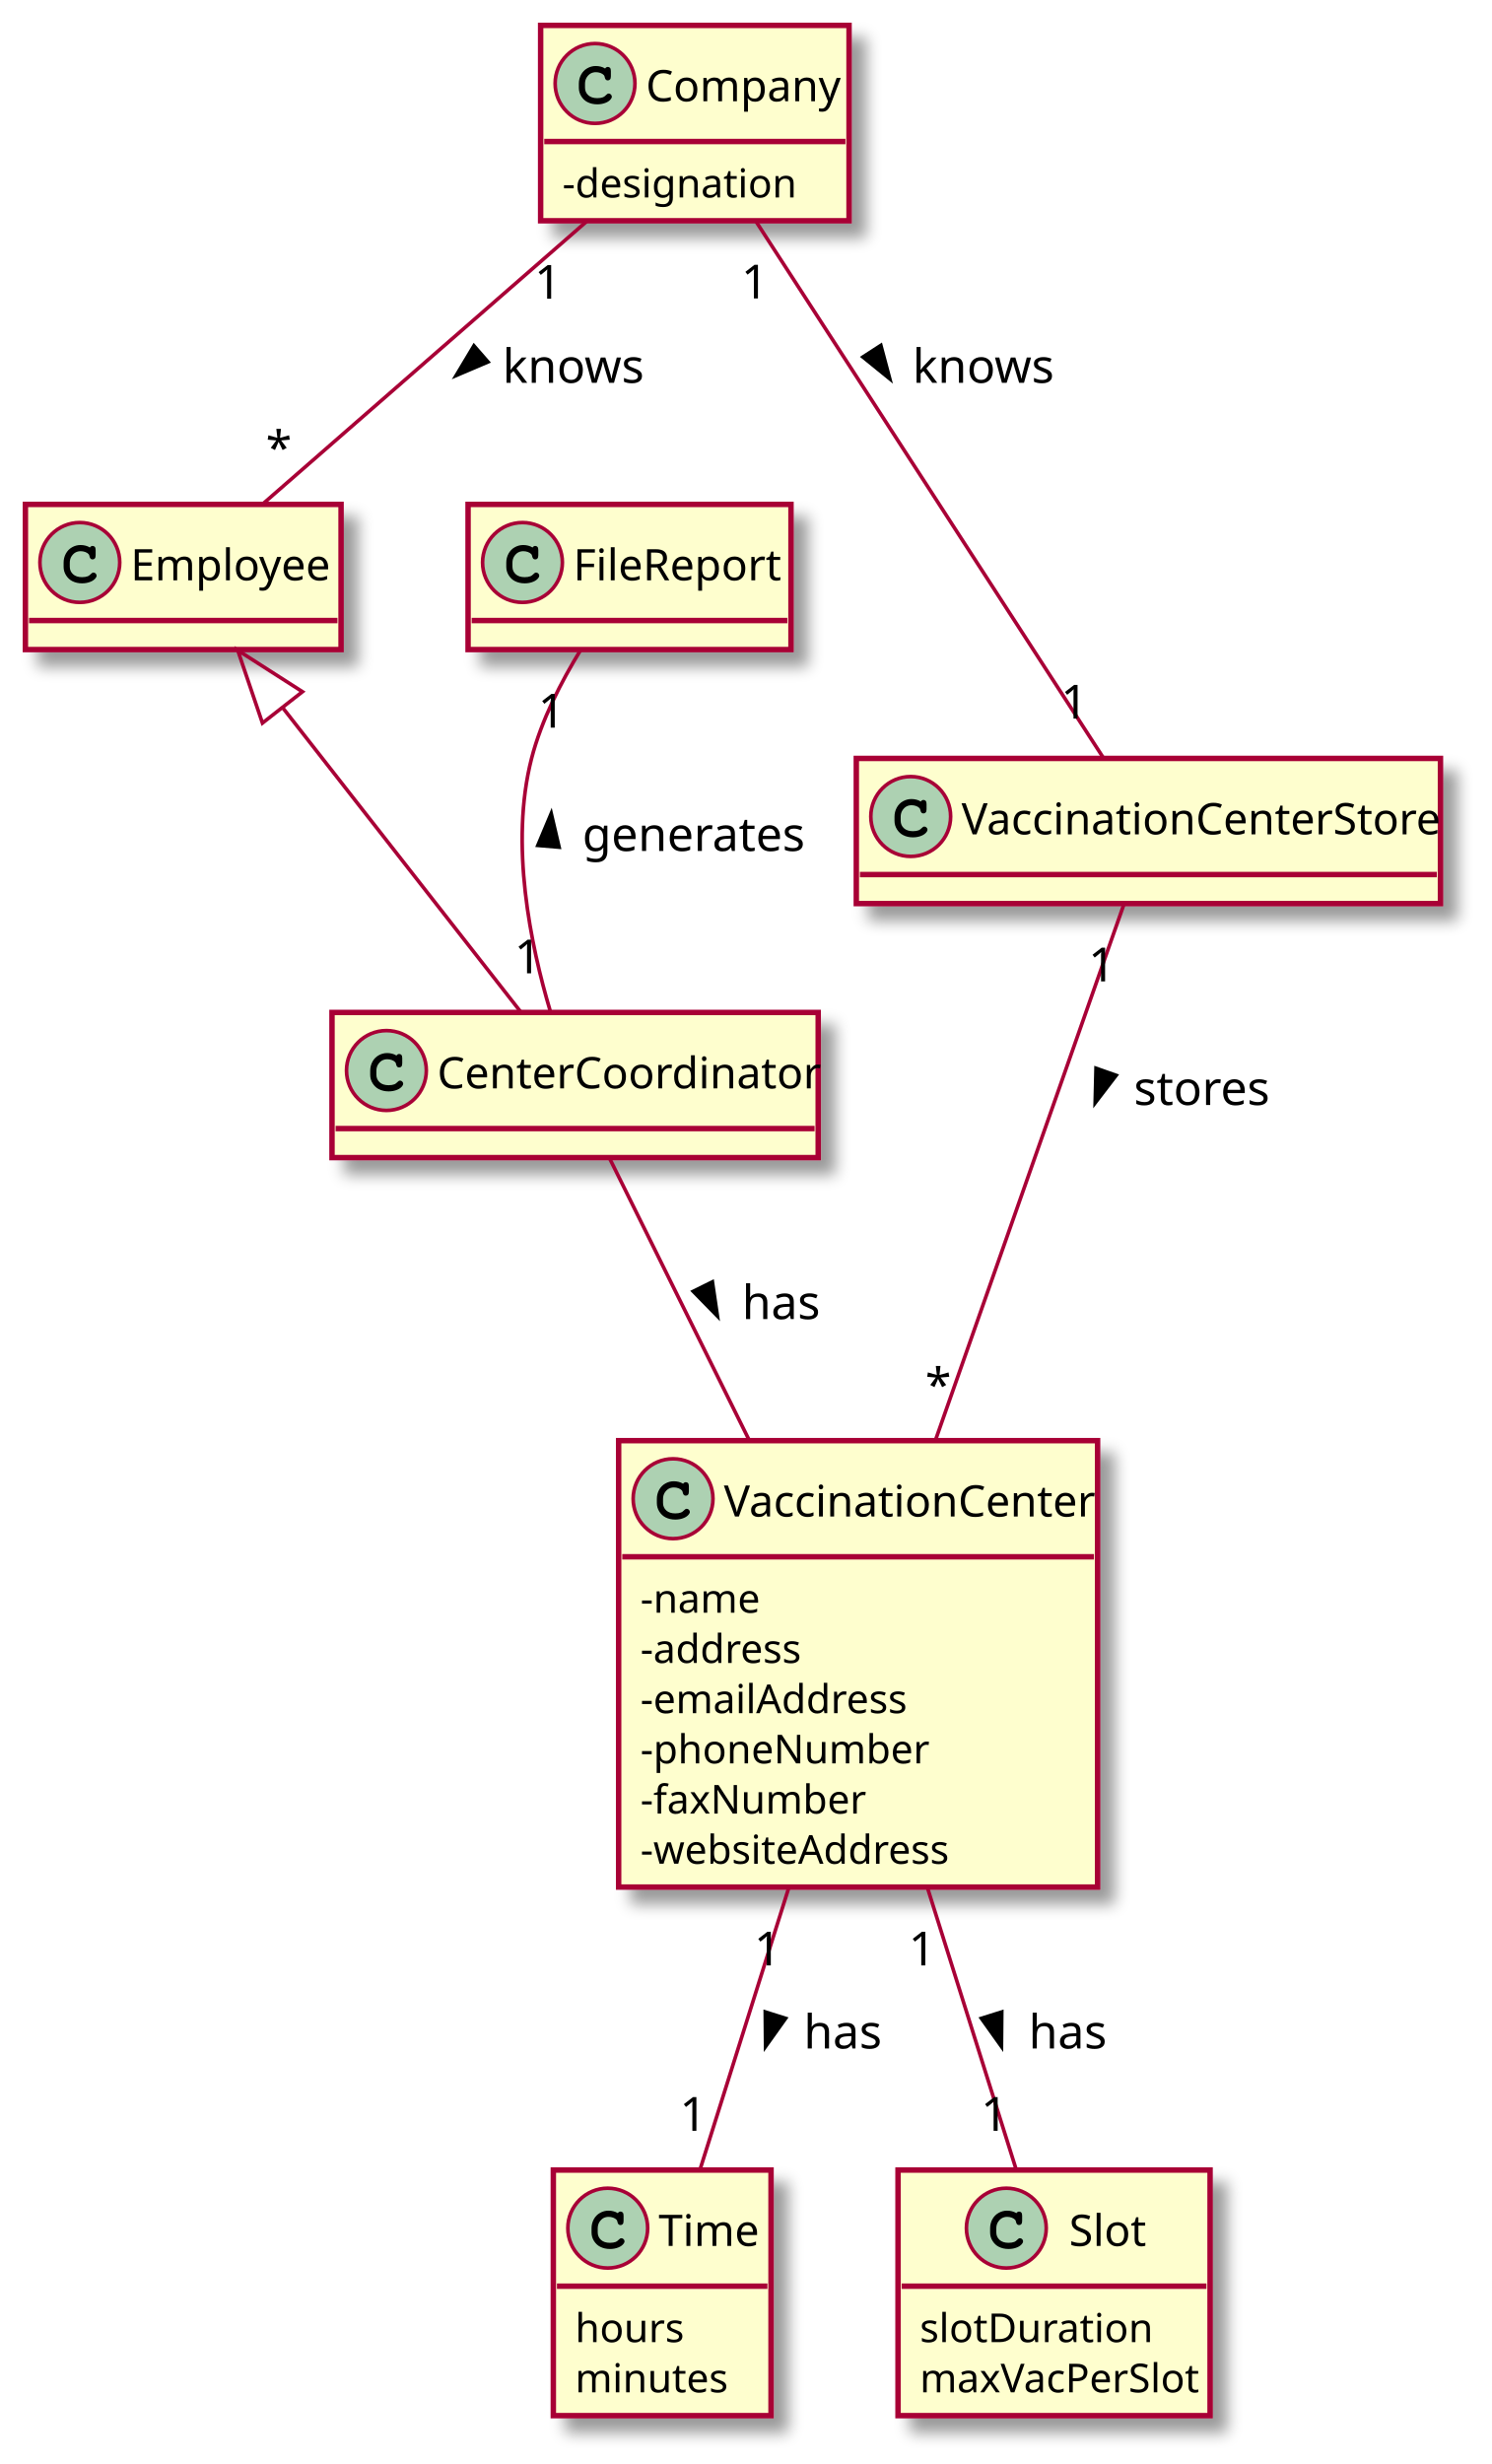
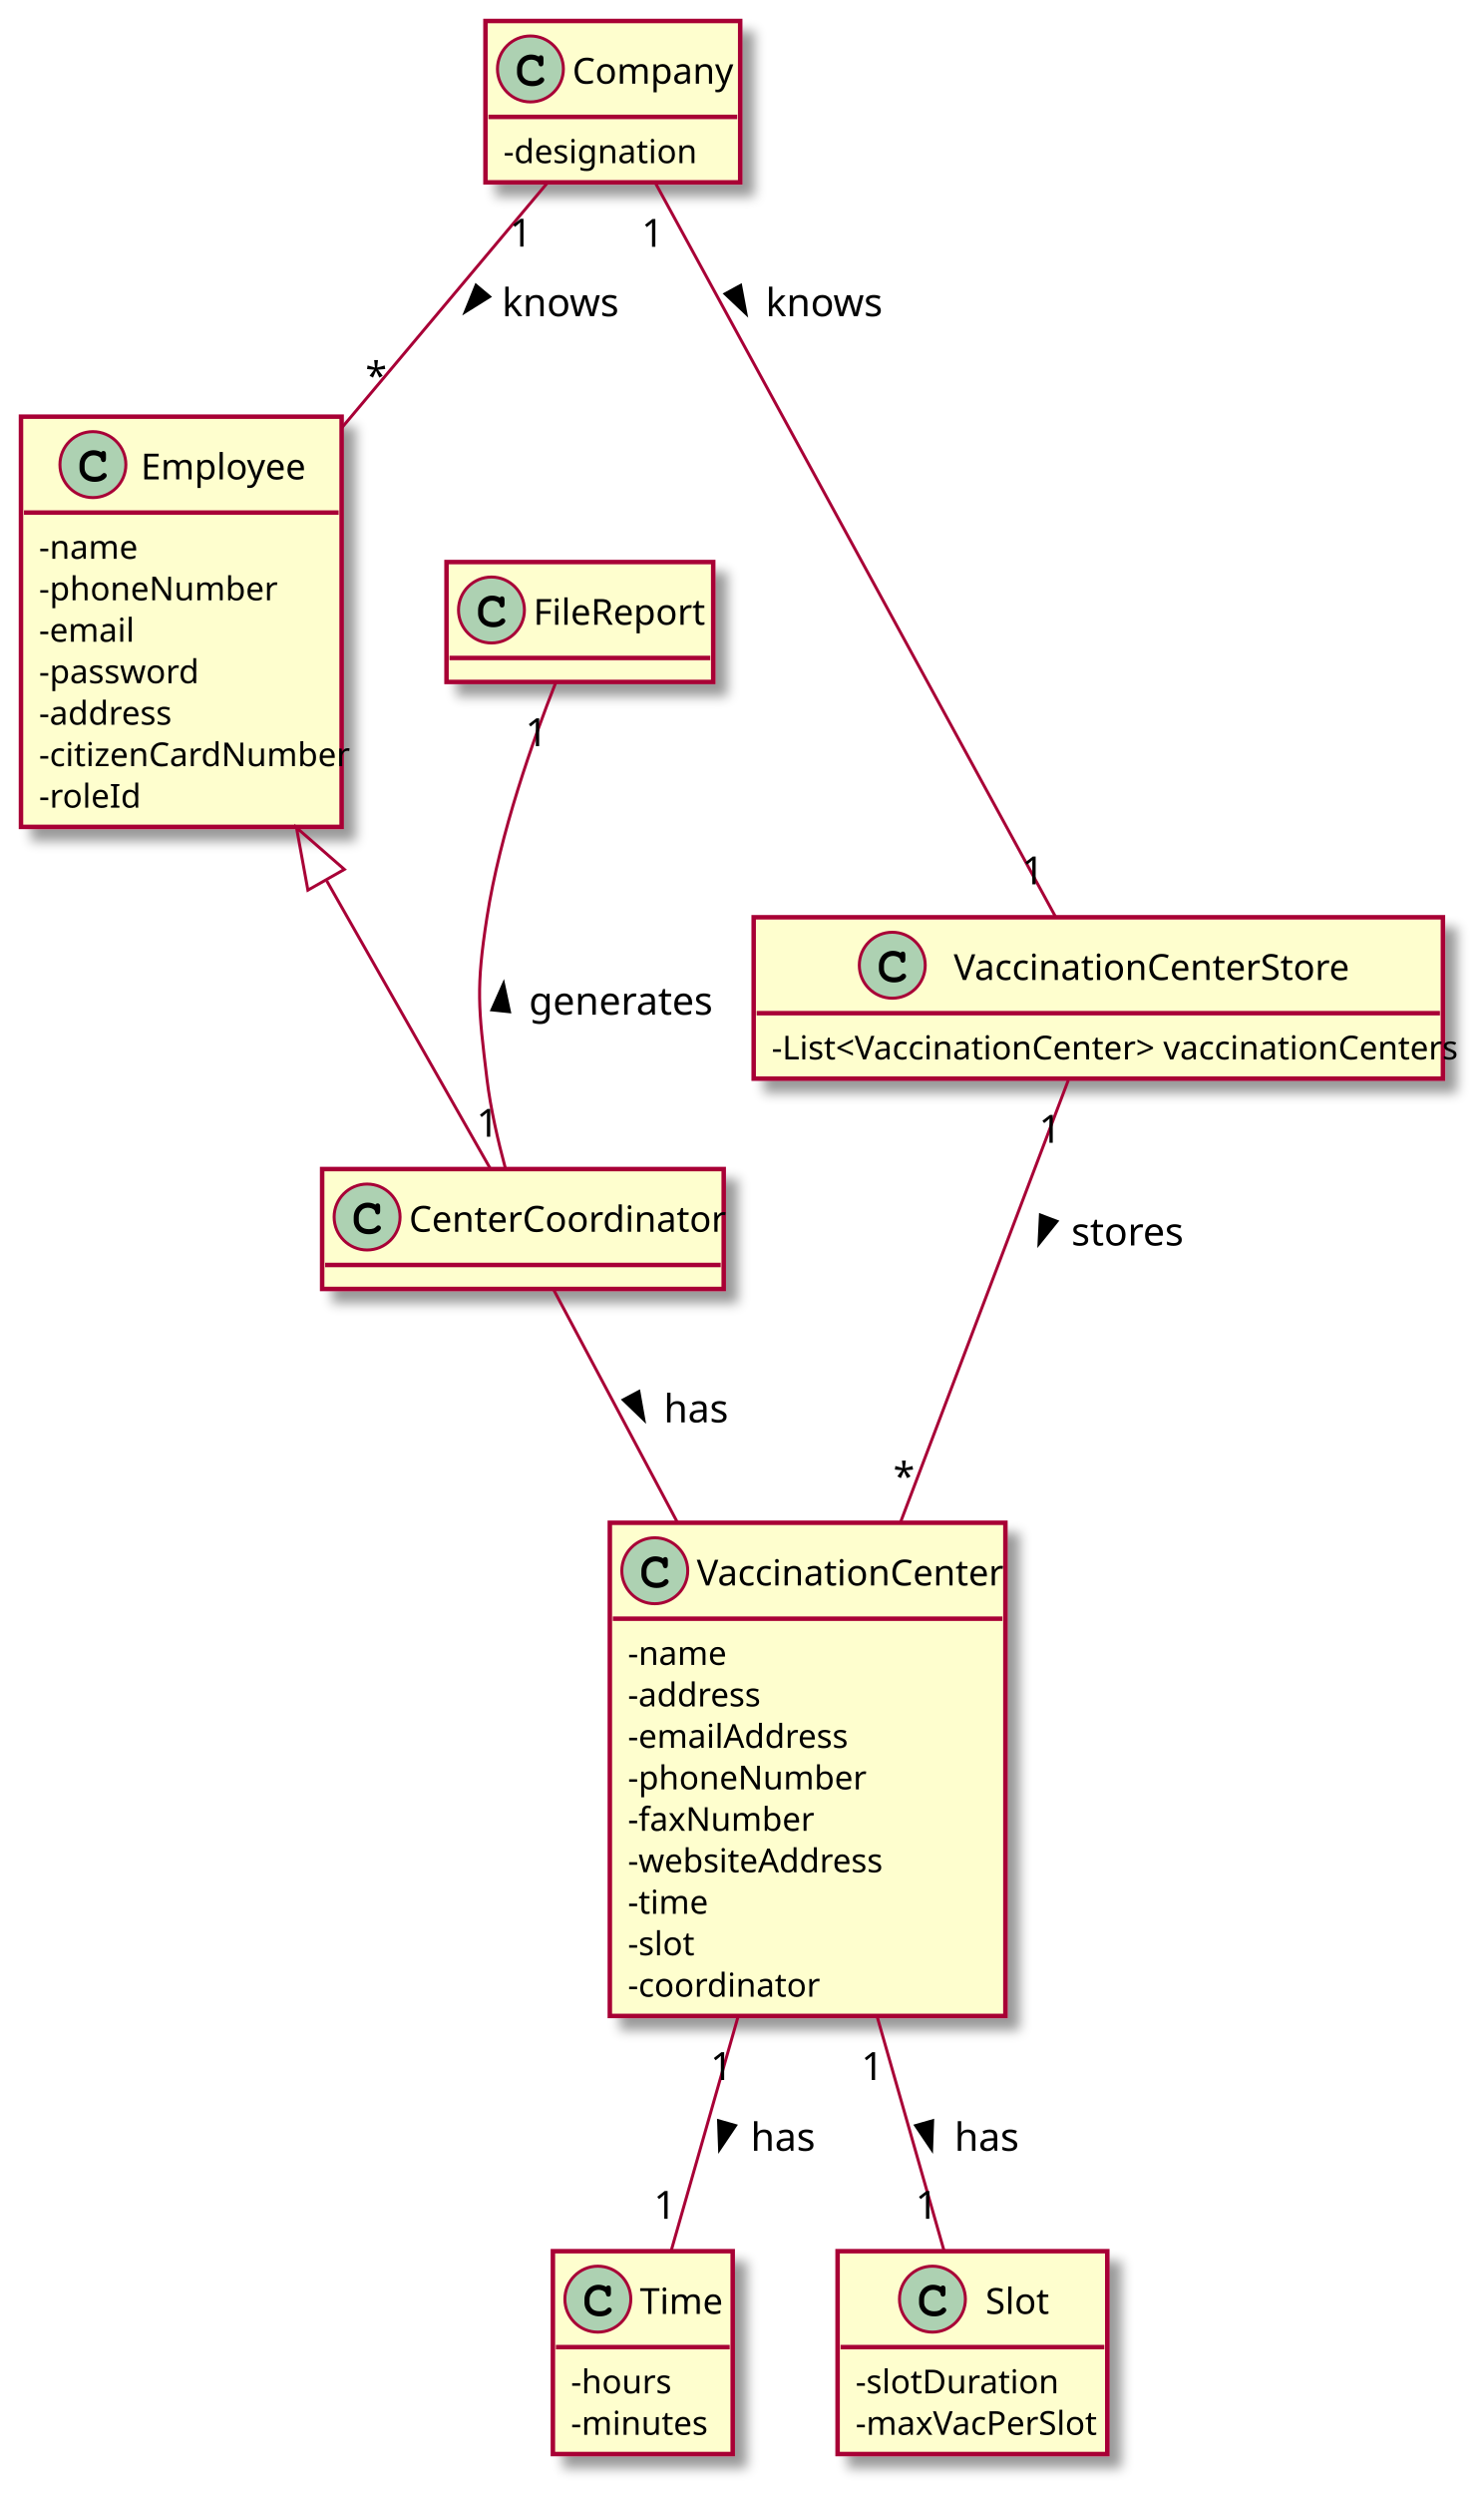
- <svg xmlns="http://www.w3.org/2000/svg" contentScriptType="application/ecmascript" contentStyleType="text/css" height="679px" preserveAspectRatio="none" style="width:411px;height:679px;background:#FFFFFF;" version="1.1" viewBox="0 0 411 679" width="411px" zoomAndPan="magnify">
+ <svg xmlns="http://www.w3.org/2000/svg" contentScriptType="application/ecmascript" contentStyleType="text/css" height="832px" preserveAspectRatio="none" style="width:495px;height:832px;background:#FFFFFF;" version="1.1" viewBox="0 0 495 832" width="495px" zoomAndPan="magnify">
  <defs>
-     <filter height="300%" id="f16p1dx7n735ds" width="300%" x="-1" y="-1">
+     <filter height="300%" id="f1sendny8gy4gf" width="300%" x="-1" y="-1">
      <feGaussianBlur result="blurOut" stdDeviation="2.0" />
      <feColorMatrix in="blurOut" result="blurOut2" type="matrix" values="0 0 0 0 0 0 0 0 0 0 0 0 0 0 0 0 0 0 .4 0" />
      <feOffset dx="4.0" dy="4.0" in="blurOut2" result="blurOut3" />
      <feBlend in="SourceGraphic" in2="blurOut3" mode="normal" />
    </filter>
  </defs>
  <g>
-     <rect codeLine="4" fill="#FEFECE" filter="url(#f16p1dx7n735ds)" height="53.836" id="Company" style="stroke:#A80036;stroke-width:1.5;" width="85" x="149" y="7" />
-     <ellipse cx="164" cy="23" fill="#ADD1B2" rx="11" ry="11" style="stroke:#A80036;stroke-width:1.0;" />
-     <path d="M166.766,18.875 Q166.922,18.656 167.109,18.547 Q167.297,18.438 167.516,18.438 Q167.891,18.438 168.125,18.703 Q168.359,18.953 168.359,19.562 L168.359,21.016 Q168.359,21.625 168.125,21.891 Q167.891,22.156 167.516,22.156 Q167.172,22.156 166.969,21.953 Q166.766,21.766 166.656,21.25 Q166.609,20.891 166.422,20.703 Q166.094,20.328 165.484,20.109 Q164.875,19.891 164.25,19.891 Q163.484,19.891 162.844,20.219 Q162.219,20.547 161.719,21.297 Q161.234,22.047 161.234,23.078 L161.234,24.172 Q161.234,25.406 162.125,26.234 Q163.016,27.047 164.609,27.047 Q165.547,27.047 166.203,26.797 Q166.594,26.641 167.016,26.203 Q167.281,25.938 167.422,25.859 Q167.578,25.781 167.781,25.781 Q168.109,25.781 168.359,26.047 Q168.625,26.297 168.625,26.641 Q168.625,26.984 168.281,27.391 Q167.781,27.969 166.984,28.297 Q165.906,28.75 164.609,28.75 Q163.094,28.75 161.891,28.125 Q160.906,27.625 160.219,26.562 Q159.531,25.484 159.531,24.203 L159.531,23.047 Q159.531,21.719 160.141,20.578 Q160.766,19.422 161.859,18.812 Q162.953,18.188 164.188,18.188 Q164.922,18.188 165.562,18.359 Q166.219,18.516 166.766,18.875 Z " fill="#000000" />
-     <text fill="#000000" font-family="sans-serif" font-size="12" lengthAdjust="spacing" textLength="53" x="178" y="27.91">Company</text>
-     <line style="stroke:#A80036;stroke-width:1.5;" x1="150" x2="233" y1="39" y2="39" />
-     <text fill="#000000" font-family="sans-serif" font-size="11" lengthAdjust="spacing" textLength="59" x="155" y="54.419">-designation</text>
-     <rect codeLine="8" fill="#FEFECE" filter="url(#f16p1dx7n735ds)" height="40" id="CenterCoordinator" style="stroke:#A80036;stroke-width:1.5;" width="134" x="91.5" y="279" />
-     <ellipse cx="106.5" cy="295" fill="#ADD1B2" rx="11" ry="11" style="stroke:#A80036;stroke-width:1.0;" />
-     <path d="M109.266,290.875 Q109.422,290.656 109.609,290.547 Q109.797,290.438 110.016,290.438 Q110.391,290.438 110.625,290.703 Q110.859,290.953 110.859,291.562 L110.859,293.016 Q110.859,293.625 110.625,293.891 Q110.391,294.156 110.016,294.156 Q109.672,294.156 109.469,293.953 Q109.266,293.766 109.156,293.25 Q109.109,292.891 108.922,292.703 Q108.594,292.328 107.984,292.109 Q107.375,291.891 106.75,291.891 Q105.984,291.891 105.344,292.219 Q104.719,292.547 104.219,293.297 Q103.734,294.047 103.734,295.078 L103.734,296.172 Q103.734,297.406 104.625,298.234 Q105.516,299.047 107.109,299.047 Q108.047,299.047 108.703,298.797 Q109.094,298.641 109.516,298.203 Q109.781,297.938 109.922,297.859 Q110.078,297.781 110.281,297.781 Q110.609,297.781 110.859,298.047 Q111.125,298.297 111.125,298.641 Q111.125,298.984 110.781,299.391 Q110.281,299.969 109.484,300.297 Q108.406,300.75 107.109,300.75 Q105.594,300.75 104.391,300.125 Q103.406,299.625 102.719,298.562 Q102.031,297.484 102.031,296.203 L102.031,295.047 Q102.031,293.719 102.641,292.578 Q103.266,291.422 104.359,290.812 Q105.453,290.188 106.688,290.188 Q107.422,290.188 108.062,290.359 Q108.719,290.516 109.266,290.875 Z " fill="#000000" />
-     <text fill="#000000" font-family="sans-serif" font-size="12" lengthAdjust="spacing" textLength="102" x="120.5" y="299.91">CenterCoordinator</text>
-     <line style="stroke:#A80036;stroke-width:1.5;" x1="92.5" x2="224.5" y1="311" y2="311" />
-     <rect codeLine="10" fill="#FEFECE" filter="url(#f16p1dx7n735ds)" height="40" id="Employee" style="stroke:#A80036;stroke-width:1.5;" width="87" x="7" y="139" />
-     <ellipse cx="22" cy="155" fill="#ADD1B2" rx="11" ry="11" style="stroke:#A80036;stroke-width:1.0;" />
-     <path d="M24.766,150.875 Q24.922,150.656 25.109,150.547 Q25.297,150.438 25.516,150.438 Q25.891,150.438 26.125,150.703 Q26.359,150.953 26.359,151.562 L26.359,153.016 Q26.359,153.625 26.125,153.891 Q25.891,154.156 25.516,154.156 Q25.172,154.156 24.969,153.953 Q24.766,153.766 24.656,153.25 Q24.609,152.891 24.422,152.703 Q24.094,152.328 23.484,152.109 Q22.875,151.891 22.25,151.891 Q21.484,151.891 20.844,152.219 Q20.219,152.547 19.719,153.297 Q19.234,154.047 19.234,155.078 L19.234,156.172 Q19.234,157.406 20.125,158.234 Q21.016,159.047 22.609,159.047 Q23.547,159.047 24.203,158.797 Q24.594,158.641 25.016,158.203 Q25.281,157.938 25.422,157.859 Q25.578,157.781 25.781,157.781 Q26.109,157.781 26.359,158.047 Q26.625,158.297 26.625,158.641 Q26.625,158.984 26.281,159.391 Q25.781,159.969 24.984,160.297 Q23.906,160.75 22.609,160.75 Q21.094,160.75 19.891,160.125 Q18.906,159.625 18.219,158.562 Q17.531,157.484 17.531,156.203 L17.531,155.047 Q17.531,153.719 18.141,152.578 Q18.766,151.422 19.859,150.812 Q20.953,150.188 22.188,150.188 Q22.922,150.188 23.562,150.359 Q24.219,150.516 24.766,150.875 Z " fill="#000000" />
-     <text fill="#000000" font-family="sans-serif" font-size="12" lengthAdjust="spacing" textLength="55" x="36" y="159.91">Employee</text>
-     <line style="stroke:#A80036;stroke-width:1.5;" x1="8" x2="93" y1="171" y2="171" />
-     <rect codeLine="12" fill="#FEFECE" filter="url(#f16p1dx7n735ds)" height="123.016" id="VaccinationCenter" style="stroke:#A80036;stroke-width:1.5;" width="132" x="170.5" y="397" />
-     <ellipse cx="185.5" cy="413" fill="#ADD1B2" rx="11" ry="11" style="stroke:#A80036;stroke-width:1.0;" />
-     <path d="M188.266,408.875 Q188.422,408.656 188.609,408.547 Q188.797,408.438 189.016,408.438 Q189.391,408.438 189.625,408.703 Q189.859,408.953 189.859,409.562 L189.859,411.016 Q189.859,411.625 189.625,411.891 Q189.391,412.156 189.016,412.156 Q188.672,412.156 188.469,411.953 Q188.266,411.766 188.156,411.25 Q188.109,410.891 187.922,410.703 Q187.594,410.328 186.984,410.109 Q186.375,409.891 185.75,409.891 Q184.984,409.891 184.344,410.219 Q183.719,410.547 183.219,411.297 Q182.734,412.047 182.734,413.078 L182.734,414.172 Q182.734,415.406 183.625,416.234 Q184.516,417.047 186.109,417.047 Q187.047,417.047 187.703,416.797 Q188.094,416.641 188.516,416.203 Q188.781,415.938 188.922,415.859 Q189.078,415.781 189.281,415.781 Q189.609,415.781 189.859,416.047 Q190.125,416.297 190.125,416.641 Q190.125,416.984 189.781,417.391 Q189.281,417.969 188.484,418.297 Q187.406,418.75 186.109,418.75 Q184.594,418.75 183.391,418.125 Q182.406,417.625 181.719,416.562 Q181.031,415.484 181.031,414.203 L181.031,413.047 Q181.031,411.719 181.641,410.578 Q182.266,409.422 183.359,408.812 Q184.453,408.188 185.688,408.188 Q186.422,408.188 187.062,408.359 Q187.719,408.516 188.266,408.875 Z " fill="#000000" />
-     <text fill="#000000" font-family="sans-serif" font-size="12" lengthAdjust="spacing" textLength="100" x="199.5" y="417.91">VaccinationCenter</text>
-     <line style="stroke:#A80036;stroke-width:1.5;" x1="171.5" x2="301.5" y1="429" y2="429" />
-     <text fill="#000000" font-family="sans-serif" font-size="11" lengthAdjust="spacing" textLength="30" x="176.5" y="444.419">-name</text>
-     <text fill="#000000" font-family="sans-serif" font-size="11" lengthAdjust="spacing" textLength="44" x="176.5" y="458.255">-address</text>
-     <text fill="#000000" font-family="sans-serif" font-size="11" lengthAdjust="spacing" textLength="70" x="176.5" y="472.091">-emailAddress</text>
-     <text fill="#000000" font-family="sans-serif" font-size="11" lengthAdjust="spacing" textLength="71" x="176.5" y="485.927">-phoneNumber</text>
-     <text fill="#000000" font-family="sans-serif" font-size="11" lengthAdjust="spacing" textLength="57" x="176.5" y="499.763">-faxNumber</text>
-     <text fill="#000000" font-family="sans-serif" font-size="11" lengthAdjust="spacing" textLength="85" x="176.5" y="513.599">-websiteAddress</text>
-     <rect codeLine="21" fill="#FEFECE" filter="url(#f16p1dx7n735ds)" height="40" id="VaccinationCenterStore" style="stroke:#A80036;stroke-width:1.5;" width="161" x="236" y="209" />
-     <ellipse cx="251" cy="225" fill="#ADD1B2" rx="11" ry="11" style="stroke:#A80036;stroke-width:1.0;" />
-     <path d="M253.766,220.875 Q253.922,220.656 254.109,220.547 Q254.297,220.438 254.516,220.438 Q254.891,220.438 255.125,220.703 Q255.359,220.953 255.359,221.562 L255.359,223.016 Q255.359,223.625 255.125,223.891 Q254.891,224.156 254.516,224.156 Q254.172,224.156 253.969,223.953 Q253.766,223.766 253.656,223.25 Q253.609,222.891 253.422,222.703 Q253.094,222.328 252.484,222.109 Q251.875,221.891 251.25,221.891 Q250.484,221.891 249.844,222.219 Q249.219,222.547 248.719,223.297 Q248.234,224.047 248.234,225.078 L248.234,226.172 Q248.234,227.406 249.125,228.234 Q250.016,229.047 251.609,229.047 Q252.547,229.047 253.203,228.797 Q253.594,228.641 254.016,228.203 Q254.281,227.938 254.422,227.859 Q254.578,227.781 254.781,227.781 Q255.109,227.781 255.359,228.047 Q255.625,228.297 255.625,228.641 Q255.625,228.984 255.281,229.391 Q254.781,229.969 253.984,230.297 Q252.906,230.75 251.609,230.75 Q250.094,230.75 248.891,230.125 Q247.906,229.625 247.219,228.562 Q246.531,227.484 246.531,226.203 L246.531,225.047 Q246.531,223.719 247.141,222.578 Q247.766,221.422 248.859,220.812 Q249.953,220.188 251.188,220.188 Q251.922,220.188 252.562,220.359 Q253.219,220.516 253.766,220.875 Z " fill="#000000" />
-     <text fill="#000000" font-family="sans-serif" font-size="12" lengthAdjust="spacing" textLength="129" x="265" y="229.91">VaccinationCenterStore</text>
-     <line style="stroke:#A80036;stroke-width:1.5;" x1="237" x2="396" y1="241" y2="241" />
-     <rect codeLine="23" fill="#FEFECE" filter="url(#f16p1dx7n735ds)" height="67.672" id="Time" style="stroke:#A80036;stroke-width:1.5;" width="60" x="152.5" y="598" />
-     <ellipse cx="167.5" cy="614" fill="#ADD1B2" rx="11" ry="11" style="stroke:#A80036;stroke-width:1.0;" />
-     <path d="M170.266,609.875 Q170.422,609.656 170.609,609.547 Q170.797,609.438 171.016,609.438 Q171.391,609.438 171.625,609.703 Q171.859,609.953 171.859,610.562 L171.859,612.016 Q171.859,612.625 171.625,612.891 Q171.391,613.156 171.016,613.156 Q170.672,613.156 170.469,612.953 Q170.266,612.766 170.156,612.25 Q170.109,611.891 169.922,611.703 Q169.594,611.328 168.984,611.109 Q168.375,610.891 167.75,610.891 Q166.984,610.891 166.344,611.219 Q165.719,611.547 165.219,612.297 Q164.734,613.047 164.734,614.078 L164.734,615.172 Q164.734,616.406 165.625,617.234 Q166.516,618.047 168.109,618.047 Q169.047,618.047 169.703,617.797 Q170.094,617.641 170.516,617.203 Q170.781,616.938 170.922,616.859 Q171.078,616.781 171.281,616.781 Q171.609,616.781 171.859,617.047 Q172.125,617.297 172.125,617.641 Q172.125,617.984 171.781,618.391 Q171.281,618.969 170.484,619.297 Q169.406,619.75 168.109,619.75 Q166.594,619.75 165.391,619.125 Q164.406,618.625 163.719,617.562 Q163.031,616.484 163.031,615.203 L163.031,614.047 Q163.031,612.719 163.641,611.578 Q164.266,610.422 165.359,609.812 Q166.453,609.188 167.688,609.188 Q168.422,609.188 169.062,609.359 Q169.719,609.516 170.266,609.875 Z " fill="#000000" />
-     <text fill="#000000" font-family="sans-serif" font-size="12" lengthAdjust="spacing" textLength="28" x="181.5" y="618.91">Time</text>
-     <line style="stroke:#A80036;stroke-width:1.5;" x1="153.5" x2="211.5" y1="630" y2="630" />
-     <text fill="#000000" font-family="sans-serif" font-size="11" lengthAdjust="spacing" textLength="28" x="158.5" y="645.419">hours</text>
-     <text fill="#000000" font-family="sans-serif" font-size="11" lengthAdjust="spacing" textLength="37" x="158.5" y="659.255">minutes</text>
-     <rect codeLine="28" fill="#FEFECE" filter="url(#f16p1dx7n735ds)" height="67.672" id="Slot" style="stroke:#A80036;stroke-width:1.5;" width="86" x="247.5" y="598" />
-     <ellipse cx="277.35" cy="614" fill="#ADD1B2" rx="11" ry="11" style="stroke:#A80036;stroke-width:1.0;" />
-     <path d="M280.116,609.875 Q280.272,609.656 280.459,609.547 Q280.647,609.438 280.866,609.438 Q281.241,609.438 281.475,609.703 Q281.709,609.953 281.709,610.562 L281.709,612.016 Q281.709,612.625 281.475,612.891 Q281.241,613.156 280.866,613.156 Q280.522,613.156 280.319,612.953 Q280.116,612.766 280.006,612.25 Q279.959,611.891 279.772,611.703 Q279.444,611.328 278.834,611.109 Q278.225,610.891 277.6,610.891 Q276.834,610.891 276.194,611.219 Q275.569,611.547 275.069,612.297 Q274.584,613.047 274.584,614.078 L274.584,615.172 Q274.584,616.406 275.475,617.234 Q276.366,618.047 277.959,618.047 Q278.897,618.047 279.553,617.797 Q279.944,617.641 280.366,617.203 Q280.631,616.938 280.772,616.859 Q280.928,616.781 281.131,616.781 Q281.459,616.781 281.709,617.047 Q281.975,617.297 281.975,617.641 Q281.975,617.984 281.631,618.391 Q281.131,618.969 280.334,619.297 Q279.256,619.75 277.959,619.75 Q276.444,619.75 275.241,619.125 Q274.256,618.625 273.569,617.562 Q272.881,616.484 272.881,615.203 L272.881,614.047 Q272.881,612.719 273.491,611.578 Q274.116,610.422 275.209,609.812 Q276.303,609.188 277.538,609.188 Q278.272,609.188 278.913,609.359 Q279.569,609.516 280.116,609.875 Z " fill="#000000" />
-     <text fill="#000000" font-family="sans-serif" font-size="12" lengthAdjust="spacing" textLength="21" x="294.65" y="618.91">Slot</text>
-     <line style="stroke:#A80036;stroke-width:1.5;" x1="248.5" x2="332.5" y1="630" y2="630" />
-     <text fill="#000000" font-family="sans-serif" font-size="11" lengthAdjust="spacing" textLength="57" x="253.5" y="645.419">slotDuration</text>
-     <text fill="#000000" font-family="sans-serif" font-size="11" lengthAdjust="spacing" textLength="74" x="253.5" y="659.255">maxVacPerSlot</text>
-     <rect codeLine="33" fill="#FEFECE" filter="url(#f16p1dx7n735ds)" height="40" id="FileReport" style="stroke:#A80036;stroke-width:1.5;" width="89" x="129" y="139" />
-     <ellipse cx="144" cy="155" fill="#ADD1B2" rx="11" ry="11" style="stroke:#A80036;stroke-width:1.0;" />
-     <path d="M146.766,150.875 Q146.922,150.656 147.109,150.547 Q147.297,150.438 147.516,150.438 Q147.891,150.438 148.125,150.703 Q148.359,150.953 148.359,151.562 L148.359,153.016 Q148.359,153.625 148.125,153.891 Q147.891,154.156 147.516,154.156 Q147.172,154.156 146.969,153.953 Q146.766,153.766 146.656,153.25 Q146.609,152.891 146.422,152.703 Q146.094,152.328 145.484,152.109 Q144.875,151.891 144.25,151.891 Q143.484,151.891 142.844,152.219 Q142.219,152.547 141.719,153.297 Q141.234,154.047 141.234,155.078 L141.234,156.172 Q141.234,157.406 142.125,158.234 Q143.016,159.047 144.609,159.047 Q145.547,159.047 146.203,158.797 Q146.594,158.641 147.016,158.203 Q147.281,157.938 147.422,157.859 Q147.578,157.781 147.781,157.781 Q148.109,157.781 148.359,158.047 Q148.625,158.297 148.625,158.641 Q148.625,158.984 148.281,159.391 Q147.781,159.969 146.984,160.297 Q145.906,160.75 144.609,160.75 Q143.094,160.75 141.891,160.125 Q140.906,159.625 140.219,158.562 Q139.531,157.484 139.531,156.203 L139.531,155.047 Q139.531,153.719 140.141,152.578 Q140.766,151.422 141.859,150.812 Q142.953,150.188 144.188,150.188 Q144.922,150.188 145.562,150.359 Q146.219,150.516 146.766,150.875 Z " fill="#000000" />
-     <text fill="#000000" font-family="sans-serif" font-size="12" lengthAdjust="spacing" textLength="57" x="158" y="159.91">FileReport</text>
-     <line style="stroke:#A80036;stroke-width:1.5;" x1="130" x2="217" y1="171" y2="171" />
-     <path codeLine="35" d="M161.6,61.09 C134.92,84.36 96.48,117.89 72.52,138.79 " fill="none" id="Company-Employee" style="stroke:#A80036;stroke-width:1.0;" />
-     <polygon fill="#000000" points="125.732,103.462,134.48,99.732,130.617,95.302,125.732,103.462" style="stroke:#000000;stroke-width:1.0;" />
-     <text fill="#000000" font-family="sans-serif" font-size="13" lengthAdjust="spacing" textLength="37" x="138.5" y="105.495">knows</text>
-     <text fill="#000000" font-family="sans-serif" font-size="13" lengthAdjust="spacing" textLength="7" x="147.294" y="82.317">1</text>
-     <text fill="#000000" font-family="sans-serif" font-size="13" lengthAdjust="spacing" textLength="5" x="73.254" y="128.05">*</text>
-     <path codeLine="36" d="M78.03,195.17 C98.88,221.82 126.74,257.42 143.61,278.97 " fill="none" id="Employee-backto-CenterCoordinator" style="stroke:#A80036;stroke-width:1.0;" />
-     <polygon fill="none" points="72.33,199.25,65.52,179.19,83.36,190.62,72.33,199.25" style="stroke:#A80036;stroke-width:1.0;" />
-     <path codeLine="37" d="M168.06,319.31 C177.62,338.62 192.83,369.31 206.48,396.87 " fill="none" id="CenterCoordinator-VaccinationCenter" style="stroke:#A80036;stroke-width:1.0;" />
-     <polygon fill="#000000" points="197.719,362.656,196.338,353.247,191.071,355.856,197.719,362.656" style="stroke:#000000;stroke-width:1.0;" />
-     <text fill="#000000" font-family="sans-serif" font-size="13" lengthAdjust="spacing" textLength="21" x="204.5" y="363.495">has</text>
-     <path codeLine="38" d="M217.31,520.45 C209.12,546.44 199.89,575.76 192.99,597.68 " fill="none" id="VaccinationCenter-Time" style="stroke:#A80036;stroke-width:1.0;" />
-     <polygon fill="#000000" points="210.998,563.945,216.518,556.2,210.912,554.435,210.998,563.945" style="stroke:#000000;stroke-width:1.0;" />
-     <text fill="#000000" font-family="sans-serif" font-size="13" lengthAdjust="spacing" textLength="21" x="221.5" y="564.495">has</text>
-     <text fill="#000000" font-family="sans-serif" font-size="13" lengthAdjust="spacing" textLength="7" x="207.828" y="541.614">1</text>
-     <text fill="#000000" font-family="sans-serif" font-size="13" lengthAdjust="spacing" textLength="7" x="187.322" y="587.173">1</text>
-     <path codeLine="39" d="M255.69,520.45 C263.88,546.44 273.11,575.76 280.01,597.68 " fill="none" id="VaccinationCenter-Slot" style="stroke:#A80036;stroke-width:1.0;" />
-     <polygon fill="#000000" points="276.002,563.945,276.088,554.435,270.482,556.2,276.002,563.945" style="stroke:#000000;stroke-width:1.0;" />
-     <text fill="#000000" font-family="sans-serif" font-size="13" lengthAdjust="spacing" textLength="21" x="283.5" y="564.495">has</text>
-     <text fill="#000000" font-family="sans-serif" font-size="13" lengthAdjust="spacing" textLength="7" x="250.406" y="541.614">1</text>
-     <text fill="#000000" font-family="sans-serif" font-size="13" lengthAdjust="spacing" textLength="7" x="270.343" y="587.173">1</text>
-     <path codeLine="40" d="M309.82,249.01 C298.51,281.15 275.16,347.56 257.83,396.83 " fill="none" id="VaccinationCenterStore-VaccinationCenter" style="stroke:#A80036;stroke-width:1.0;" />
-     <polygon fill="#000000" points="301.841,303.893,307.615,296.335,302.07,294.385,301.841,303.893" style="stroke:#000000;stroke-width:1.0;" />
-     <text fill="#000000" font-family="sans-serif" font-size="13" lengthAdjust="spacing" textLength="36" x="312.5" y="304.495">stores</text>
-     <text fill="#000000" font-family="sans-serif" font-size="13" lengthAdjust="spacing" textLength="7" x="299.957" y="270.432">1</text>
-     <text fill="#000000" font-family="sans-serif" font-size="13" lengthAdjust="spacing" textLength="5" x="255.007" y="386.289">*</text>
-     <path codeLine="41" d="M208.36,61.03 C233.81,100.33 281.48,173.93 304.05,208.77 " fill="none" id="Company-VaccinationCenterStore" style="stroke:#A80036;stroke-width:1.0;" />
-     <polygon fill="#000000" points="245.218,104.372,242.768,95.183,237.834,98.378,245.218,104.372" style="stroke:#000000;stroke-width:1.0;" />
-     <text fill="#000000" font-family="sans-serif" font-size="13" lengthAdjust="spacing" textLength="37" x="251.5" y="105.495">knows</text>
-     <text fill="#000000" font-family="sans-serif" font-size="13" lengthAdjust="spacing" textLength="7" x="204.282" y="82.244">1</text>
-     <text fill="#000000" font-family="sans-serif" font-size="13" lengthAdjust="spacing" textLength="7" x="292.365" y="198.024">1</text>
-     <path codeLine="42" d="M160.05,179.07 C154.72,187.77 149.21,198.46 146.5,209 C140.44,232.56 146.22,260.45 151.66,278.65 " fill="none" id="FileReport-CenterCoordinator" style="stroke:#A80036;stroke-width:1.0;" />
-     <polygon fill="#000000" points="151.92,224.193,148.232,232.96,154.089,233.453,151.92,224.193" style="stroke:#000000;stroke-width:1.0;" />
-     <text fill="#000000" font-family="sans-serif" font-size="13" lengthAdjust="spacing" textLength="57" x="160.5" y="234.495">generates</text>
-     <text fill="#000000" font-family="sans-serif" font-size="13" lengthAdjust="spacing" textLength="7" x="148.283" y="200.509">1</text>
-     <text fill="#000000" font-family="sans-serif" font-size="13" lengthAdjust="spacing" textLength="7" x="141.752" y="268.221">1</text>
+     <rect codeLine="4" fill="#FEFECE" filter="url(#f1sendny8gy4gf)" height="53.836" id="Company" style="stroke:#A80036;stroke-width:1.5;" width="85" x="162" y="7" />
+     <ellipse cx="177" cy="23" fill="#ADD1B2" rx="11" ry="11" style="stroke:#A80036;stroke-width:1.0;" />
+     <path d="M179.766,18.875 Q179.922,18.656 180.109,18.547 Q180.297,18.438 180.516,18.438 Q180.891,18.438 181.125,18.703 Q181.359,18.953 181.359,19.562 L181.359,21.016 Q181.359,21.625 181.125,21.891 Q180.891,22.156 180.516,22.156 Q180.172,22.156 179.969,21.953 Q179.766,21.766 179.656,21.25 Q179.609,20.891 179.422,20.703 Q179.094,20.328 178.484,20.109 Q177.875,19.891 177.25,19.891 Q176.484,19.891 175.844,20.219 Q175.219,20.547 174.719,21.297 Q174.234,22.047 174.234,23.078 L174.234,24.172 Q174.234,25.406 175.125,26.234 Q176.016,27.047 177.609,27.047 Q178.547,27.047 179.203,26.797 Q179.594,26.641 180.016,26.203 Q180.281,25.938 180.422,25.859 Q180.578,25.781 180.781,25.781 Q181.109,25.781 181.359,26.047 Q181.625,26.297 181.625,26.641 Q181.625,26.984 181.281,27.391 Q180.781,27.969 179.984,28.297 Q178.906,28.75 177.609,28.75 Q176.094,28.75 174.891,28.125 Q173.906,27.625 173.219,26.562 Q172.531,25.484 172.531,24.203 L172.531,23.047 Q172.531,21.719 173.141,20.578 Q173.766,19.422 174.859,18.812 Q175.953,18.188 177.188,18.188 Q177.922,18.188 178.562,18.359 Q179.219,18.516 179.766,18.875 Z " fill="#000000" />
+     <text fill="#000000" font-family="sans-serif" font-size="12" lengthAdjust="spacing" textLength="53" x="191" y="27.91">Company</text>
+     <line style="stroke:#A80036;stroke-width:1.5;" x1="163" x2="246" y1="39" y2="39" />
+     <text fill="#000000" font-family="sans-serif" font-size="11" lengthAdjust="spacing" textLength="59" x="168" y="54.419">-designation</text>
+     <rect codeLine="8" fill="#FEFECE" filter="url(#f1sendny8gy4gf)" height="40" id="CenterCoordinator" style="stroke:#A80036;stroke-width:1.5;" width="134" x="107.5" y="390" />
+     <ellipse cx="122.5" cy="406" fill="#ADD1B2" rx="11" ry="11" style="stroke:#A80036;stroke-width:1.0;" />
+     <path d="M125.266,401.875 Q125.422,401.656 125.609,401.547 Q125.797,401.438 126.016,401.438 Q126.391,401.438 126.625,401.703 Q126.859,401.953 126.859,402.562 L126.859,404.016 Q126.859,404.625 126.625,404.891 Q126.391,405.156 126.016,405.156 Q125.672,405.156 125.469,404.953 Q125.266,404.766 125.156,404.25 Q125.109,403.891 124.922,403.703 Q124.594,403.328 123.984,403.109 Q123.375,402.891 122.75,402.891 Q121.984,402.891 121.344,403.219 Q120.719,403.547 120.219,404.297 Q119.734,405.047 119.734,406.078 L119.734,407.172 Q119.734,408.406 120.625,409.234 Q121.516,410.047 123.109,410.047 Q124.047,410.047 124.703,409.797 Q125.094,409.641 125.516,409.203 Q125.781,408.938 125.922,408.859 Q126.078,408.781 126.281,408.781 Q126.609,408.781 126.859,409.047 Q127.125,409.297 127.125,409.641 Q127.125,409.984 126.781,410.391 Q126.281,410.969 125.484,411.297 Q124.406,411.75 123.109,411.75 Q121.594,411.75 120.391,411.125 Q119.406,410.625 118.719,409.562 Q118.031,408.484 118.031,407.203 L118.031,406.047 Q118.031,404.719 118.641,403.578 Q119.266,402.422 120.359,401.812 Q121.453,401.188 122.688,401.188 Q123.422,401.188 124.062,401.359 Q124.719,401.516 125.266,401.875 Z " fill="#000000" />
+     <text fill="#000000" font-family="sans-serif" font-size="12" lengthAdjust="spacing" textLength="102" x="136.5" y="410.91">CenterCoordinator</text>
+     <line style="stroke:#A80036;stroke-width:1.5;" x1="108.5" x2="240.5" y1="422" y2="422" />
+     <rect codeLine="10" fill="#FEFECE" filter="url(#f1sendny8gy4gf)" height="136.852" id="Employee" style="stroke:#A80036;stroke-width:1.5;" width="107" x="7" y="139" />
+     <ellipse cx="31" cy="155" fill="#ADD1B2" rx="11" ry="11" style="stroke:#A80036;stroke-width:1.0;" />
+     <path d="M33.766,150.875 Q33.922,150.656 34.109,150.547 Q34.297,150.438 34.516,150.438 Q34.891,150.438 35.125,150.703 Q35.359,150.953 35.359,151.562 L35.359,153.016 Q35.359,153.625 35.125,153.891 Q34.891,154.156 34.516,154.156 Q34.172,154.156 33.969,153.953 Q33.766,153.766 33.656,153.25 Q33.609,152.891 33.422,152.703 Q33.094,152.328 32.484,152.109 Q31.875,151.891 31.25,151.891 Q30.484,151.891 29.844,152.219 Q29.219,152.547 28.719,153.297 Q28.234,154.047 28.234,155.078 L28.234,156.172 Q28.234,157.406 29.125,158.234 Q30.016,159.047 31.609,159.047 Q32.547,159.047 33.203,158.797 Q33.594,158.641 34.016,158.203 Q34.281,157.938 34.422,157.859 Q34.578,157.781 34.781,157.781 Q35.109,157.781 35.359,158.047 Q35.625,158.297 35.625,158.641 Q35.625,158.984 35.281,159.391 Q34.781,159.969 33.984,160.297 Q32.906,160.75 31.609,160.75 Q30.094,160.75 28.891,160.125 Q27.906,159.625 27.219,158.562 Q26.531,157.484 26.531,156.203 L26.531,155.047 Q26.531,153.719 27.141,152.578 Q27.766,151.422 28.859,150.812 Q29.953,150.188 31.188,150.188 Q31.922,150.188 32.562,150.359 Q33.219,150.516 33.766,150.875 Z " fill="#000000" />
+     <text fill="#000000" font-family="sans-serif" font-size="12" lengthAdjust="spacing" textLength="55" x="47" y="159.91">Employee</text>
+     <line style="stroke:#A80036;stroke-width:1.5;" x1="8" x2="113" y1="171" y2="171" />
+     <text fill="#000000" font-family="sans-serif" font-size="11" lengthAdjust="spacing" textLength="30" x="13" y="186.419">-name</text>
+     <text fill="#000000" font-family="sans-serif" font-size="11" lengthAdjust="spacing" textLength="71" x="13" y="200.255">-phoneNumber</text>
+     <text fill="#000000" font-family="sans-serif" font-size="11" lengthAdjust="spacing" textLength="28" x="13" y="214.091">-email</text>
+     <text fill="#000000" font-family="sans-serif" font-size="11" lengthAdjust="spacing" textLength="54" x="13" y="227.927">-password</text>
+     <text fill="#000000" font-family="sans-serif" font-size="11" lengthAdjust="spacing" textLength="44" x="13" y="241.763">-address</text>
+     <text fill="#000000" font-family="sans-serif" font-size="11" lengthAdjust="spacing" textLength="95" x="13" y="255.599">-citizenCardNumber</text>
+     <text fill="#000000" font-family="sans-serif" font-size="11" lengthAdjust="spacing" textLength="30" x="13" y="269.435">-roleId</text>
+     <rect codeLine="20" fill="#FEFECE" filter="url(#f1sendny8gy4gf)" height="164.523" id="VaccinationCenter" style="stroke:#A80036;stroke-width:1.5;" width="132" x="203.5" y="508" />
+     <ellipse cx="218.5" cy="524" fill="#ADD1B2" rx="11" ry="11" style="stroke:#A80036;stroke-width:1.0;" />
+     <path d="M221.266,519.875 Q221.422,519.656 221.609,519.547 Q221.797,519.438 222.016,519.438 Q222.391,519.438 222.625,519.703 Q222.859,519.953 222.859,520.562 L222.859,522.016 Q222.859,522.625 222.625,522.891 Q222.391,523.156 222.016,523.156 Q221.672,523.156 221.469,522.953 Q221.266,522.766 221.156,522.25 Q221.109,521.891 220.922,521.703 Q220.594,521.328 219.984,521.109 Q219.375,520.891 218.75,520.891 Q217.984,520.891 217.344,521.219 Q216.719,521.547 216.219,522.297 Q215.734,523.047 215.734,524.078 L215.734,525.172 Q215.734,526.406 216.625,527.234 Q217.516,528.047 219.109,528.047 Q220.047,528.047 220.703,527.797 Q221.094,527.641 221.516,527.203 Q221.781,526.938 221.922,526.859 Q222.078,526.781 222.281,526.781 Q222.609,526.781 222.859,527.047 Q223.125,527.297 223.125,527.641 Q223.125,527.984 222.781,528.391 Q222.281,528.969 221.484,529.297 Q220.406,529.75 219.109,529.75 Q217.594,529.75 216.391,529.125 Q215.406,528.625 214.719,527.562 Q214.031,526.484 214.031,525.203 L214.031,524.047 Q214.031,522.719 214.641,521.578 Q215.266,520.422 216.359,519.812 Q217.453,519.188 218.688,519.188 Q219.422,519.188 220.062,519.359 Q220.719,519.516 221.266,519.875 Z " fill="#000000" />
+     <text fill="#000000" font-family="sans-serif" font-size="12" lengthAdjust="spacing" textLength="100" x="232.5" y="528.91">VaccinationCenter</text>
+     <line style="stroke:#A80036;stroke-width:1.5;" x1="204.5" x2="334.5" y1="540" y2="540" />
+     <text fill="#000000" font-family="sans-serif" font-size="11" lengthAdjust="spacing" textLength="30" x="209.5" y="555.419">-name</text>
+     <text fill="#000000" font-family="sans-serif" font-size="11" lengthAdjust="spacing" textLength="44" x="209.5" y="569.255">-address</text>
+     <text fill="#000000" font-family="sans-serif" font-size="11" lengthAdjust="spacing" textLength="70" x="209.5" y="583.091">-emailAddress</text>
+     <text fill="#000000" font-family="sans-serif" font-size="11" lengthAdjust="spacing" textLength="71" x="209.5" y="596.927">-phoneNumber</text>
+     <text fill="#000000" font-family="sans-serif" font-size="11" lengthAdjust="spacing" textLength="57" x="209.5" y="610.763">-faxNumber</text>
+     <text fill="#000000" font-family="sans-serif" font-size="11" lengthAdjust="spacing" textLength="85" x="209.5" y="624.599">-websiteAddress</text>
+     <text fill="#000000" font-family="sans-serif" font-size="11" lengthAdjust="spacing" textLength="23" x="209.5" y="638.435">-time</text>
+     <text fill="#000000" font-family="sans-serif" font-size="11" lengthAdjust="spacing" textLength="21" x="209.5" y="652.27">-slot</text>
+     <text fill="#000000" font-family="sans-serif" font-size="11" lengthAdjust="spacing" textLength="59" x="209.5" y="666.106">-coordinator</text>
+     <rect codeLine="32" fill="#FEFECE" filter="url(#f1sendny8gy4gf)" height="53.836" id="VaccinationCenterStore" style="stroke:#A80036;stroke-width:1.5;" width="230" x="251.5" y="306" />
+     <ellipse cx="297.75" cy="322" fill="#ADD1B2" rx="11" ry="11" style="stroke:#A80036;stroke-width:1.0;" />
+     <path d="M300.516,317.875 Q300.672,317.656 300.859,317.547 Q301.047,317.438 301.266,317.438 Q301.641,317.438 301.875,317.703 Q302.109,317.953 302.109,318.562 L302.109,320.016 Q302.109,320.625 301.875,320.891 Q301.641,321.156 301.266,321.156 Q300.922,321.156 300.719,320.953 Q300.516,320.766 300.406,320.25 Q300.359,319.891 300.172,319.703 Q299.844,319.328 299.234,319.109 Q298.625,318.891 298,318.891 Q297.234,318.891 296.594,319.219 Q295.969,319.547 295.469,320.297 Q294.984,321.047 294.984,322.078 L294.984,323.172 Q294.984,324.406 295.875,325.234 Q296.766,326.047 298.359,326.047 Q299.297,326.047 299.953,325.797 Q300.344,325.641 300.766,325.203 Q301.031,324.938 301.172,324.859 Q301.328,324.781 301.531,324.781 Q301.859,324.781 302.109,325.047 Q302.375,325.297 302.375,325.641 Q302.375,325.984 302.031,326.391 Q301.531,326.969 300.734,327.297 Q299.656,327.75 298.359,327.75 Q296.844,327.75 295.641,327.125 Q294.656,326.625 293.969,325.562 Q293.281,324.484 293.281,323.203 L293.281,322.047 Q293.281,320.719 293.891,319.578 Q294.516,318.422 295.609,317.812 Q296.703,317.188 297.938,317.188 Q298.672,317.188 299.312,317.359 Q299.969,317.516 300.516,317.875 Z " fill="#000000" />
+     <text fill="#000000" font-family="sans-serif" font-size="12" lengthAdjust="spacing" textLength="129" x="318.25" y="326.91">VaccinationCenterStore</text>
+     <line style="stroke:#A80036;stroke-width:1.5;" x1="252.5" x2="480.5" y1="338" y2="338" />
+     <text fill="#000000" font-family="sans-serif" font-size="11" lengthAdjust="spacing" textLength="218" x="257.5" y="353.419">-List&lt;VaccinationCenter&gt; vaccinationCenters</text>
+     <rect codeLine="36" fill="#FEFECE" filter="url(#f1sendny8gy4gf)" height="67.672" id="Time" style="stroke:#A80036;stroke-width:1.5;" width="60" x="184.5" y="751" />
+     <ellipse cx="199.5" cy="767" fill="#ADD1B2" rx="11" ry="11" style="stroke:#A80036;stroke-width:1.0;" />
+     <path d="M202.266,762.875 Q202.422,762.656 202.609,762.547 Q202.797,762.438 203.016,762.438 Q203.391,762.438 203.625,762.703 Q203.859,762.953 203.859,763.562 L203.859,765.016 Q203.859,765.625 203.625,765.891 Q203.391,766.156 203.016,766.156 Q202.672,766.156 202.469,765.953 Q202.266,765.766 202.156,765.25 Q202.109,764.891 201.922,764.703 Q201.594,764.328 200.984,764.109 Q200.375,763.891 199.75,763.891 Q198.984,763.891 198.344,764.219 Q197.719,764.547 197.219,765.297 Q196.734,766.047 196.734,767.078 L196.734,768.172 Q196.734,769.406 197.625,770.234 Q198.516,771.047 200.109,771.047 Q201.047,771.047 201.703,770.797 Q202.094,770.641 202.516,770.203 Q202.781,769.938 202.922,769.859 Q203.078,769.781 203.281,769.781 Q203.609,769.781 203.859,770.047 Q204.125,770.297 204.125,770.641 Q204.125,770.984 203.781,771.391 Q203.281,771.969 202.484,772.297 Q201.406,772.75 200.109,772.75 Q198.594,772.75 197.391,772.125 Q196.406,771.625 195.719,770.562 Q195.031,769.484 195.031,768.203 L195.031,767.047 Q195.031,765.719 195.641,764.578 Q196.266,763.422 197.359,762.812 Q198.453,762.188 199.688,762.188 Q200.422,762.188 201.062,762.359 Q201.719,762.516 202.266,762.875 Z " fill="#000000" />
+     <text fill="#000000" font-family="sans-serif" font-size="12" lengthAdjust="spacing" textLength="28" x="213.5" y="771.91">Time</text>
+     <line style="stroke:#A80036;stroke-width:1.5;" x1="185.5" x2="243.5" y1="783" y2="783" />
+     <text fill="#000000" font-family="sans-serif" font-size="11" lengthAdjust="spacing" textLength="32" x="190.5" y="798.419">-hours</text>
+     <text fill="#000000" font-family="sans-serif" font-size="11" lengthAdjust="spacing" textLength="41" x="190.5" y="812.255">-minutes</text>
+     <rect codeLine="41" fill="#FEFECE" filter="url(#f1sendny8gy4gf)" height="67.672" id="Slot" style="stroke:#A80036;stroke-width:1.5;" width="90" x="279.5" y="751" />
+     <ellipse cx="311.15" cy="767" fill="#ADD1B2" rx="11" ry="11" style="stroke:#A80036;stroke-width:1.0;" />
+     <path d="M313.916,762.875 Q314.072,762.656 314.259,762.547 Q314.447,762.438 314.666,762.438 Q315.041,762.438 315.275,762.703 Q315.509,762.953 315.509,763.562 L315.509,765.016 Q315.509,765.625 315.275,765.891 Q315.041,766.156 314.666,766.156 Q314.322,766.156 314.119,765.953 Q313.916,765.766 313.806,765.25 Q313.759,764.891 313.572,764.703 Q313.244,764.328 312.634,764.109 Q312.025,763.891 311.4,763.891 Q310.634,763.891 309.994,764.219 Q309.369,764.547 308.869,765.297 Q308.384,766.047 308.384,767.078 L308.384,768.172 Q308.384,769.406 309.275,770.234 Q310.166,771.047 311.759,771.047 Q312.697,771.047 313.353,770.797 Q313.744,770.641 314.166,770.203 Q314.431,769.938 314.572,769.859 Q314.728,769.781 314.931,769.781 Q315.259,769.781 315.509,770.047 Q315.775,770.297 315.775,770.641 Q315.775,770.984 315.431,771.391 Q314.931,771.969 314.134,772.297 Q313.056,772.75 311.759,772.75 Q310.244,772.75 309.041,772.125 Q308.056,771.625 307.369,770.562 Q306.681,769.484 306.681,768.203 L306.681,767.047 Q306.681,765.719 307.291,764.578 Q307.916,763.422 309.009,762.812 Q310.103,762.188 311.337,762.188 Q312.072,762.188 312.712,762.359 Q313.369,762.516 313.916,762.875 Z " fill="#000000" />
+     <text fill="#000000" font-family="sans-serif" font-size="12" lengthAdjust="spacing" textLength="21" x="328.85" y="771.91">Slot</text>
+     <line style="stroke:#A80036;stroke-width:1.5;" x1="280.5" x2="368.5" y1="783" y2="783" />
+     <text fill="#000000" font-family="sans-serif" font-size="11" lengthAdjust="spacing" textLength="61" x="285.5" y="798.419">-slotDuration</text>
+     <text fill="#000000" font-family="sans-serif" font-size="11" lengthAdjust="spacing" textLength="78" x="285.5" y="812.255">-maxVacPerSlot</text>
+     <rect codeLine="46" fill="#FEFECE" filter="url(#f1sendny8gy4gf)" height="40" id="FileReport" style="stroke:#A80036;stroke-width:1.5;" width="89" x="149" y="187.5" />
+     <ellipse cx="164" cy="203.5" fill="#ADD1B2" rx="11" ry="11" style="stroke:#A80036;stroke-width:1.0;" />
+     <path d="M166.766,199.375 Q166.922,199.156 167.109,199.047 Q167.297,198.938 167.516,198.938 Q167.891,198.938 168.125,199.203 Q168.359,199.453 168.359,200.062 L168.359,201.516 Q168.359,202.125 168.125,202.391 Q167.891,202.656 167.516,202.656 Q167.172,202.656 166.969,202.453 Q166.766,202.266 166.656,201.75 Q166.609,201.391 166.422,201.203 Q166.094,200.828 165.484,200.609 Q164.875,200.391 164.25,200.391 Q163.484,200.391 162.844,200.719 Q162.219,201.047 161.719,201.797 Q161.234,202.547 161.234,203.578 L161.234,204.672 Q161.234,205.906 162.125,206.734 Q163.016,207.547 164.609,207.547 Q165.547,207.547 166.203,207.297 Q166.594,207.141 167.016,206.703 Q167.281,206.438 167.422,206.359 Q167.578,206.281 167.781,206.281 Q168.109,206.281 168.359,206.547 Q168.625,206.797 168.625,207.141 Q168.625,207.484 168.281,207.891 Q167.781,208.469 166.984,208.797 Q165.906,209.25 164.609,209.25 Q163.094,209.25 161.891,208.625 Q160.906,208.125 160.219,207.062 Q159.531,205.984 159.531,204.703 L159.531,203.547 Q159.531,202.219 160.141,201.078 Q160.766,199.922 161.859,199.312 Q162.953,198.688 164.188,198.688 Q164.922,198.688 165.562,198.859 Q166.219,199.016 166.766,199.375 Z " fill="#000000" />
+     <text fill="#000000" font-family="sans-serif" font-size="12" lengthAdjust="spacing" textLength="57" x="178" y="208.41">FileReport</text>
+     <line style="stroke:#A80036;stroke-width:1.5;" x1="150" x2="237" y1="219.5" y2="219.5" />
+     <path codeLine="48" d="M182.63,61.05 C164.45,82.69 137.82,114.41 114.06,142.71 " fill="none" id="Company-Employee" style="stroke:#A80036;stroke-width:1.0;" />
+     <polygon fill="#000000" points="155.285,104.005,163.352,98.968,158.851,95.188,155.285,104.005" style="stroke:#000000;stroke-width:1.0;" />
+     <text fill="#000000" font-family="sans-serif" font-size="13" lengthAdjust="spacing" textLength="37" x="167.5" y="105.495">knows</text>
+     <text fill="#000000" font-family="sans-serif" font-size="13" lengthAdjust="spacing" textLength="7" x="170.08" y="82.269">1</text>
+     <text fill="#000000" font-family="sans-serif" font-size="13" lengthAdjust="spacing" textLength="5" x="121.943" y="130.004">*</text>
+     <path codeLine="49" d="M109.03,293.85 C129.29,329.48 151.01,367.68 163.64,389.9 " fill="none" id="Employee-backto-CenterCoordinator" style="stroke:#A80036;stroke-width:1.0;" />
+     <polygon fill="none" points="102.74,296.95,98.94,276.1,114.91,290.03,102.74,296.95" style="stroke:#A80036;stroke-width:1.0;" />
+     <path codeLine="50" d="M184.67,430.1 C194.67,448.9 210.64,478.91 226.04,507.85 " fill="none" id="CenterCoordinator-VaccinationCenter" style="stroke:#A80036;stroke-width:1.0;" />
+     <polygon fill="#000000" points="214.849,473.59,213.194,464.224,208.005,466.985,214.849,473.59" style="stroke:#000000;stroke-width:1.0;" />
+     <text fill="#000000" font-family="sans-serif" font-size="13" lengthAdjust="spacing" textLength="21" x="221.5" y="474.495">has</text>
+     <path codeLine="51" d="M246.18,673.14 C238.39,700.39 230.14,729.25 224.02,750.69 " fill="none" id="VaccinationCenter-Time" style="stroke:#A80036;stroke-width:1.0;" />
+     <polygon fill="#000000" points="240.126,716.983,245.437,709.094,239.786,707.479,240.126,716.983" style="stroke:#000000;stroke-width:1.0;" />
+     <text fill="#000000" font-family="sans-serif" font-size="13" lengthAdjust="spacing" textLength="21" x="250.5" y="717.495">has</text>
+     <text fill="#000000" font-family="sans-serif" font-size="13" lengthAdjust="spacing" textLength="7" x="237.043" y="693.891">1</text>
+     <text fill="#000000" font-family="sans-serif" font-size="13" lengthAdjust="spacing" textLength="7" x="218.168" y="740.185">1</text>
+     <path codeLine="52" d="M292.82,673.14 C300.61,700.39 308.86,729.25 314.98,750.69 " fill="none" id="VaccinationCenter-Slot" style="stroke:#A80036;stroke-width:1.0;" />
+     <polygon fill="#000000" points="310.874,716.983,311.214,707.479,305.563,709.094,310.874,716.983" style="stroke:#000000;stroke-width:1.0;" />
+     <text fill="#000000" font-family="sans-serif" font-size="13" lengthAdjust="spacing" textLength="21" x="318.5" y="717.495">has</text>
+     <text fill="#000000" font-family="sans-serif" font-size="13" lengthAdjust="spacing" textLength="7" x="287.399" y="693.891">1</text>
+     <text fill="#000000" font-family="sans-serif" font-size="13" lengthAdjust="spacing" textLength="7" x="305.498" y="740.185">1</text>
+     <path codeLine="53" d="M356.48,360.38 C343.37,394.93 319.77,457.1 300.45,507.96 " fill="none" id="VaccinationCenterStore-VaccinationCenter" style="stroke:#A80036;stroke-width:1.0;" />
+     <polygon fill="#000000" points="346.725,414.85,352.683,407.437,347.188,405.351,346.725,414.85" style="stroke:#000000;stroke-width:1.0;" />
+     <text fill="#000000" font-family="sans-serif" font-size="13" lengthAdjust="spacing" textLength="36" x="357.5" y="415.495">stores</text>
+     <text fill="#000000" font-family="sans-serif" font-size="13" lengthAdjust="spacing" textLength="7" x="346.692" y="381.225">1</text>
+     <text fill="#000000" font-family="sans-serif" font-size="13" lengthAdjust="spacing" textLength="5" x="298.073" y="497.147">*</text>
+     <path codeLine="54" d="M218.73,61.1 C249.39,117.29 321.35,249.22 352.12,305.64 " fill="none" id="Company-VaccinationCenterStore" style="stroke:#A80036;stroke-width:1.0;" />
+     <polygon fill="#000000" points="248.894,104.565,247.143,95.217,241.983,98.032,248.894,104.565" style="stroke:#000000;stroke-width:1.0;" />
+     <text fill="#000000" font-family="sans-serif" font-size="13" lengthAdjust="spacing" textLength="37" x="255.5" y="105.495">knows</text>
+     <text fill="#000000" font-family="sans-serif" font-size="13" lengthAdjust="spacing" textLength="7" x="214.077" y="82.33">1</text>
+     <text fill="#000000" font-family="sans-serif" font-size="13" lengthAdjust="spacing" textLength="7" x="340.985" y="295.018">1</text>
+     <path codeLine="55" d="M185.53,227.5 C177.88,246.85 166.86,277.92 162.5,306 C158.82,329.72 159.62,336.17 162.5,360 C163.7,369.91 166.21,380.71 168.62,389.65 " fill="none" id="FileReport-CenterCoordinator" style="stroke:#A80036;stroke-width:1.0;" />
+     <polygon fill="#000000" points="168.019,328.203,164.157,336.894,170.004,337.504,168.019,328.203" style="stroke:#000000;stroke-width:1.0;" />
+     <text fill="#000000" font-family="sans-serif" font-size="13" lengthAdjust="spacing" textLength="57" x="176.5" y="338.495">generates</text>
+     <text fill="#000000" font-family="sans-serif" font-size="13" lengthAdjust="spacing" textLength="7" x="175.304" y="248.92">1</text>
+     <text fill="#000000" font-family="sans-serif" font-size="13" lengthAdjust="spacing" textLength="7" x="158.982" y="379.221">1</text>
  </g>
</svg>
